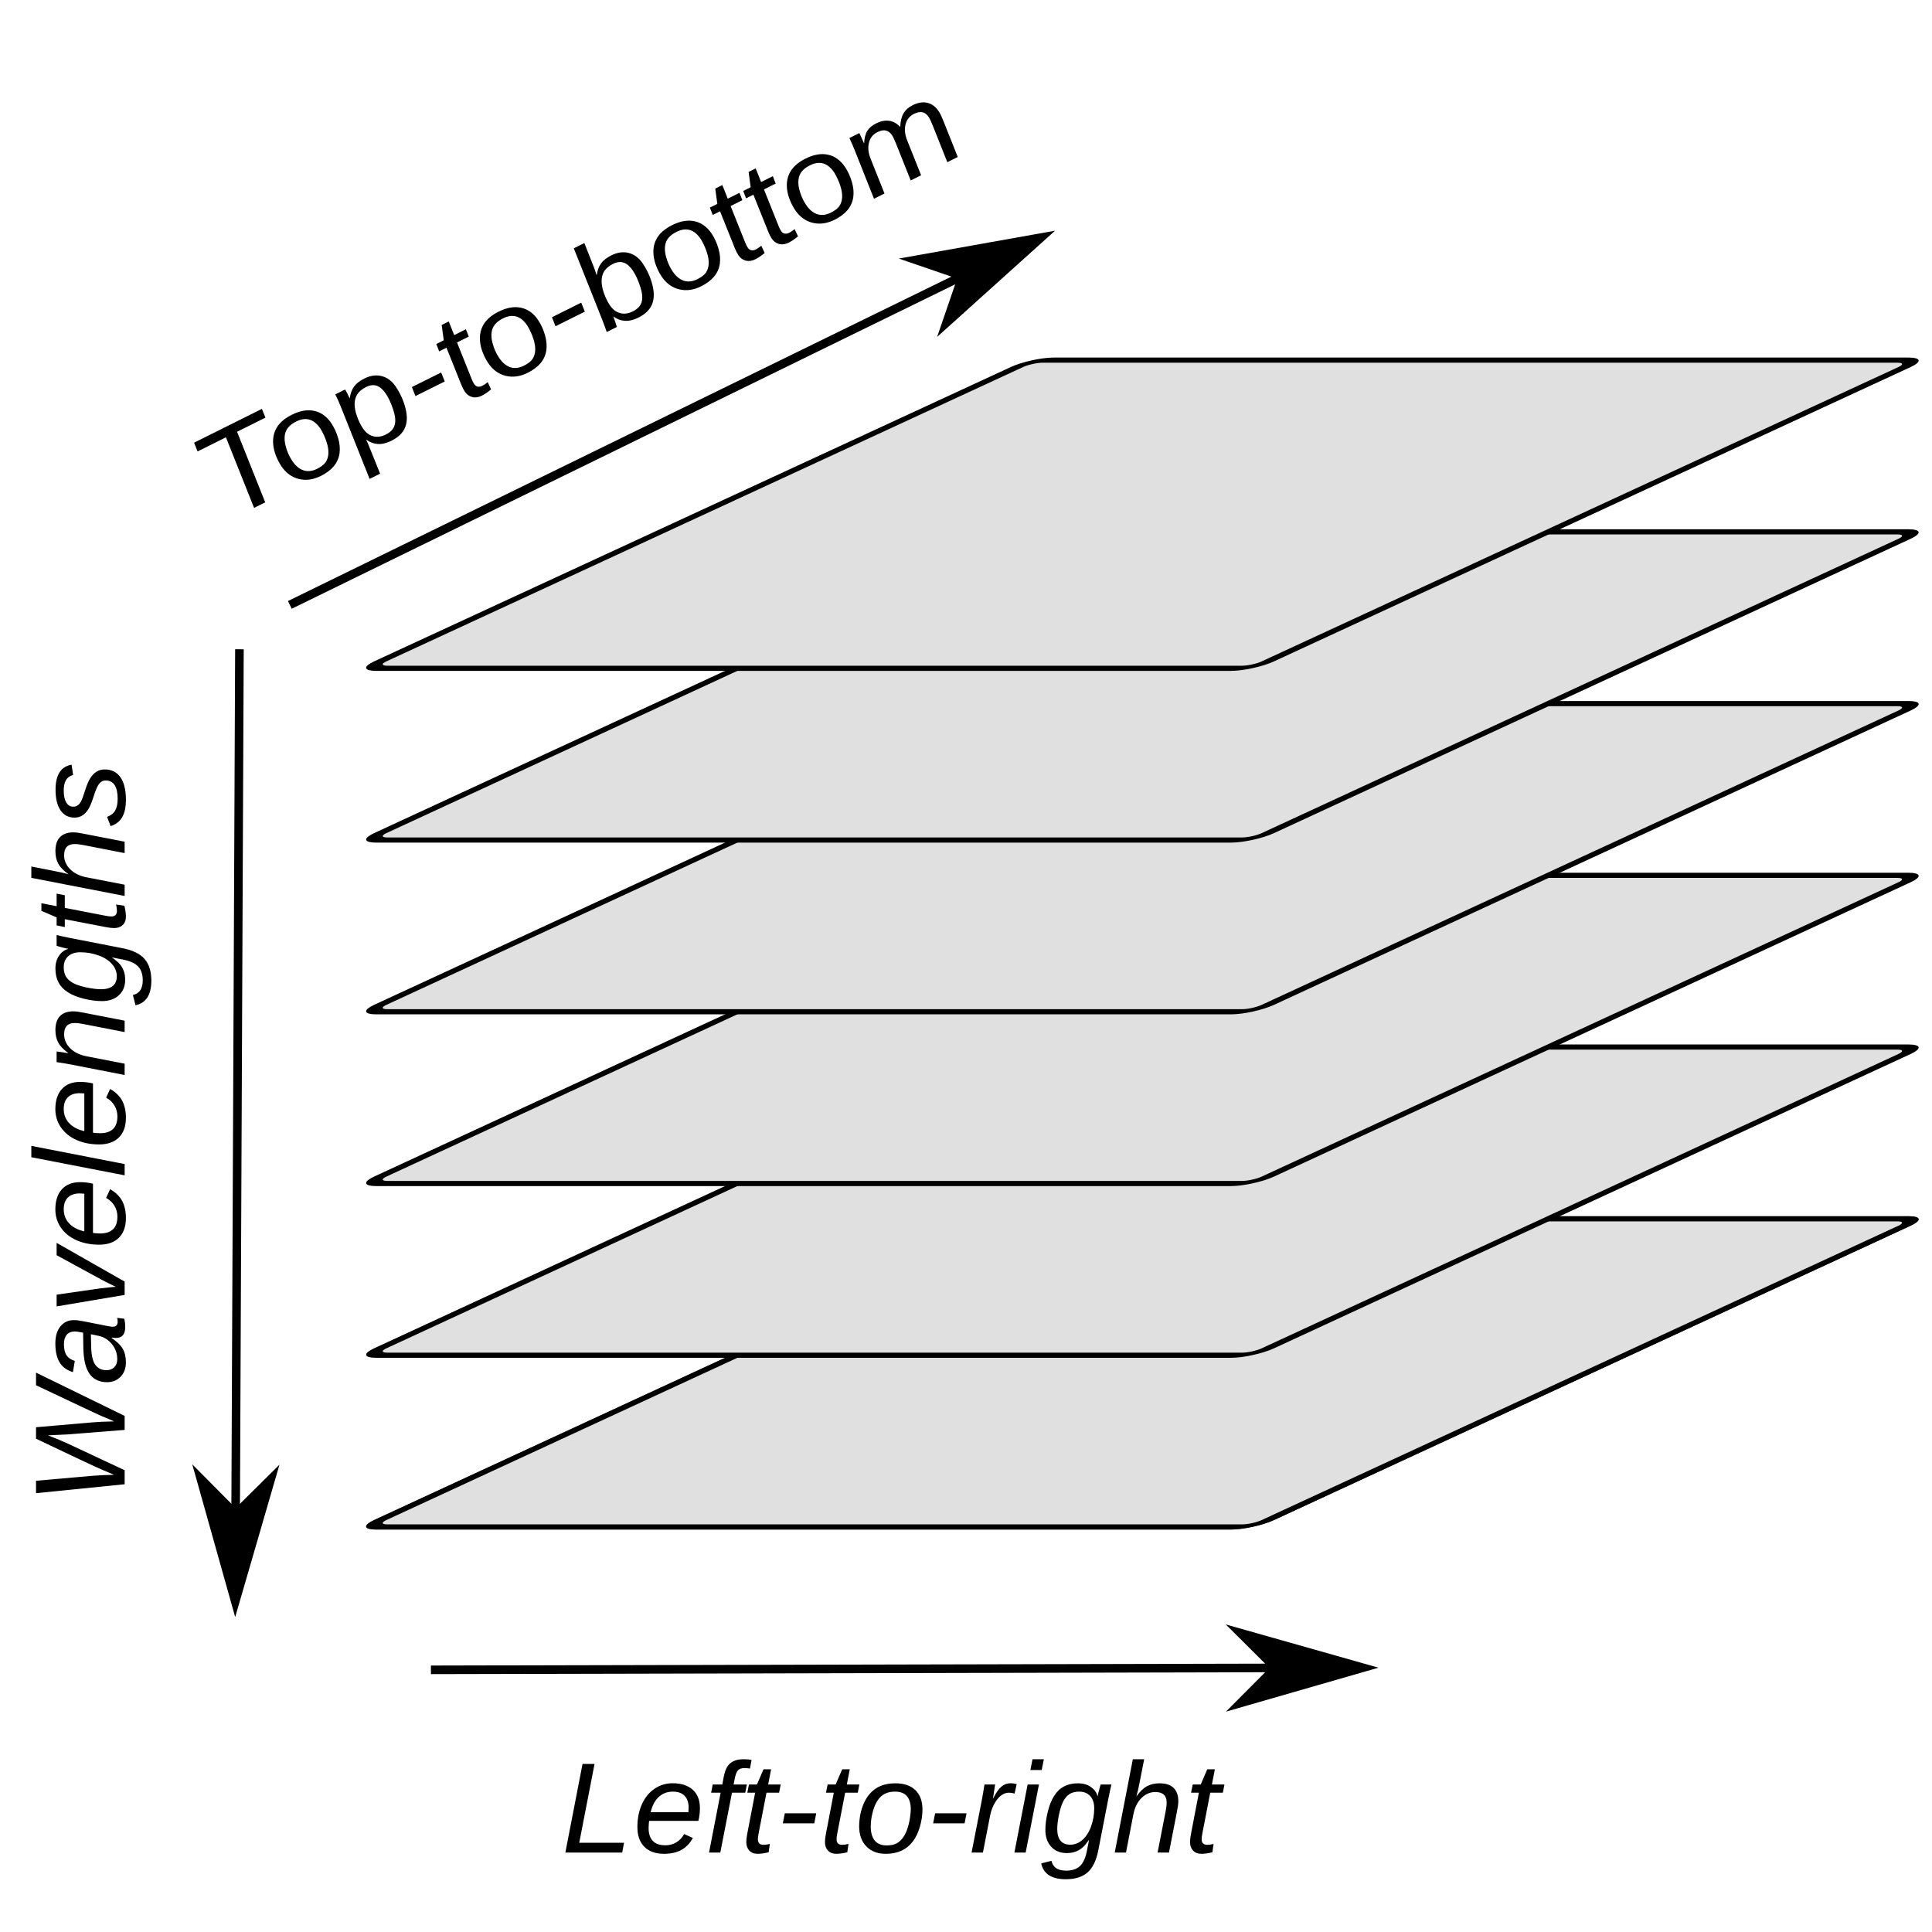
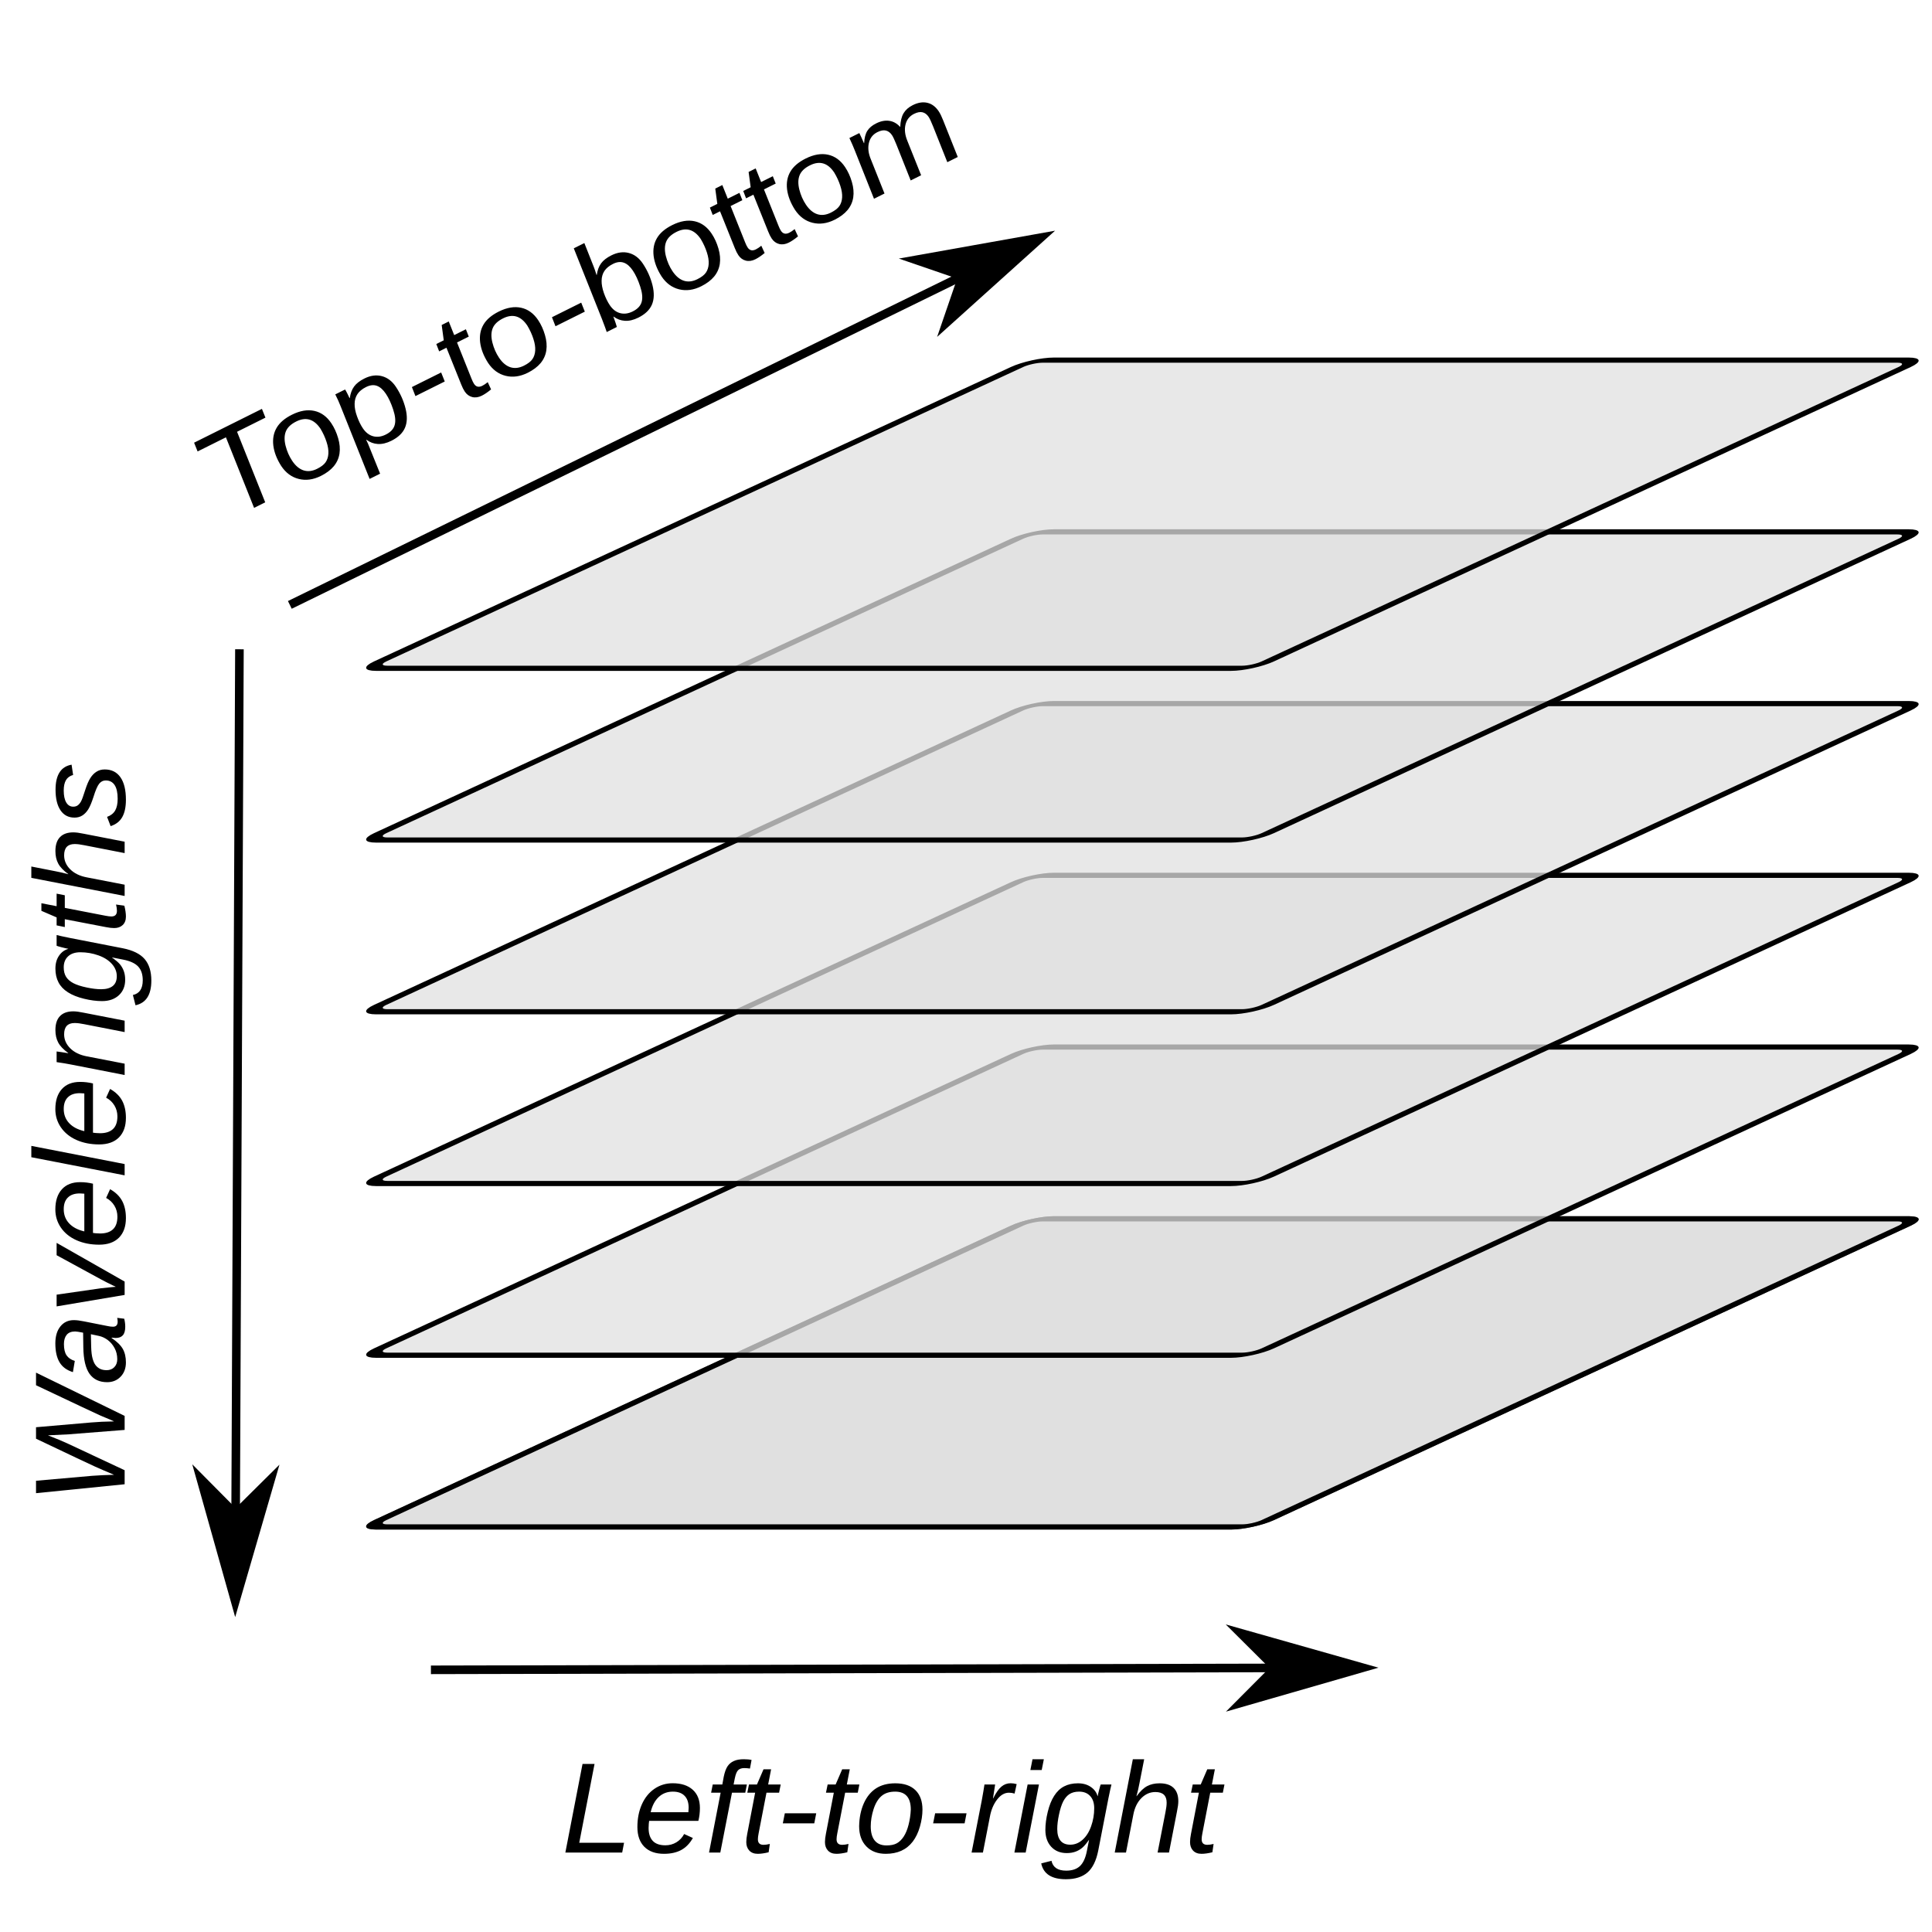
<svg xmlns="http://www.w3.org/2000/svg" width="450" height="450" id="svg2" version="1.0">
  <defs id="defs4">
    <marker orient="auto" refY="0" refX="0" id="Arrow1Lend" style="overflow:visible">
      <path id="path4433" d="M 0,0 5,-5 -12.5,0 5,5 0,0 z" style="fill-rule:evenodd;stroke:#000000;stroke-width:1pt;marker-start:none" transform="matrix(-0.8,0,0,-0.8,-10,0)" />
    </marker>
  </defs>
  <g id="layer1" transform="translate(0,-315)">
    <rect ry="3.822" y="1427.158" x="1535.771" height="171.052" width="206.741" id="rect3590" style="fill:#e0e0e0;fill-opacity:1;stroke:#000000;stroke-width:2.862;stroke-miterlimit:4;stroke-opacity:0.721;stroke-dasharray:none" transform="matrix(1,0,-0.9076946,0.4196313,0,0)" />
    <path style="fill:none;stroke:#000000;stroke-width:2;stroke-linecap:butt;stroke-linejoin:miter;stroke-miterlimit:4;stroke-opacity:1;stroke-dasharray:none;marker-start:none;marker-end:url(#Arrow1Lend)" d="m 67.508,455.892 174.75,-85.454" id="path2444" />
    <text id="text2446" y="431.277" x="-191.707" style="font-size:30px;font-style:italic;font-variant:normal;font-weight:normal;font-stretch:normal;text-align:start;line-height:125%;writing-mode:lr-tb;text-anchor:start;fill:#000000;fill-opacity:1;stroke:none;font-family:Arial;-inkscape-font-specification:Arial Italic" xml:space="preserve" transform="matrix(0.9318719,-0.4646698,0.5380165,0.8048317,0,0)">
      <tspan id="tspan2448" x="-191.707" y="431.277">Top-to-bottom</tspan>
    </text>
    <path style="fill:none;stroke:#000000;stroke-width:2;stroke-linecap:butt;stroke-linejoin:miter;stroke-miterlimit:4;stroke-opacity:1;stroke-dasharray:none;marker-start:none;marker-end:url(#Arrow1Lend)" d="m 100.371,703.935 216.817,-0.49" id="path2450" />
    <text id="text2452" y="746.493" x="130.762" style="font-size:30px;font-style:italic;font-variant:normal;font-weight:normal;font-stretch:normal;text-align:start;line-height:125%;writing-mode:lr-tb;text-anchor:start;fill:#000000;fill-opacity:1;stroke:none;font-family:Arial;-inkscape-font-specification:Arial Italic" xml:space="preserve">
      <tspan id="tspan2454" x="130.762" y="746.493">Left-to-right</tspan>
    </text>
-     <rect transform="matrix(1,0,-0.9076946,0.4196313,0,0)" style="fill:#e0e0e0;fill-opacity:1;stroke:#000000;stroke-width:2.862;stroke-miterlimit:4;stroke-opacity:1;stroke-dasharray:none" id="rect3588" width="206.741" height="171.052" x="1535.771" y="1427.158" ry="3.822" />
-     <rect ry="3.822" y="1331.836" x="1449.248" height="171.052" width="206.741" id="rect3586" style="fill:#e0e0e0;fill-opacity:1;stroke:#000000;stroke-width:2.862;stroke-miterlimit:4;stroke-opacity:1;stroke-dasharray:none" transform="matrix(1,0,-0.9076946,0.4196313,0,0)" />
-     <rect transform="matrix(1,0,-0.9076946,0.4196313,0,0)" style="fill:#e0e0e0;fill-opacity:1;stroke:#000000;stroke-width:2.862;stroke-miterlimit:4;stroke-opacity:1;stroke-dasharray:none" id="rect3584" width="206.741" height="171.052" x="1362.725" y="1236.515" ry="3.822" />
-     <rect ry="3.822" y="1141.193" x="1276.202" height="171.052" width="206.741" id="rect3582" style="fill:#e0e0e0;fill-opacity:1;stroke:#000000;stroke-width:2.862;stroke-miterlimit:4;stroke-opacity:1;stroke-dasharray:none" transform="matrix(1,0,-0.9076946,0.4196313,0,0)" />
-     <rect transform="matrix(1,0,-0.9076946,0.4196313,0,0)" style="fill:#e0e0e0;fill-opacity:1;stroke:#000000;stroke-width:2.862;stroke-miterlimit:4;stroke-opacity:1;stroke-dasharray:none" id="rect3580" width="206.741" height="171.052" x="1189.679" y="1045.872" ry="3.822" />
-     <rect ry="3.822" y="950.55" x="1103.156" height="171.052" width="206.741" id="rect3578" style="fill:#e0e0e0;fill-opacity:1;stroke:#000000;stroke-width:2.862;stroke-miterlimit:4;stroke-opacity:1;stroke-dasharray:none" transform="matrix(1,0,-0.9076946,0.4196313,0,0)" />
+     <rect transform="matrix(1,0,-0.9076946,0.4196313,0,0)" style="fill:#e0e0e0;fill-opacity:0.745;stroke:#000000;stroke-width:2.862;stroke-miterlimit:4;stroke-opacity:1;stroke-dasharray:none" id="rect3588" width="206.741" height="171.052" x="1535.771" y="1427.158" ry="3.822" />
+     <rect ry="3.822" y="1331.836" x="1449.248" height="171.052" width="206.741" id="rect3586" style="fill:#e0e0e0;fill-opacity:0.745;stroke:#000000;stroke-width:2.862;stroke-miterlimit:4;stroke-opacity:1;stroke-dasharray:none" transform="matrix(1,0,-0.9076946,0.4196313,0,0)" />
+     <rect transform="matrix(1,0,-0.9076946,0.4196313,0,0)" style="fill:#e0e0e0;fill-opacity:0.745;stroke:#000000;stroke-width:2.862;stroke-miterlimit:4;stroke-opacity:1;stroke-dasharray:none" id="rect3584" width="206.741" height="171.052" x="1362.725" y="1236.515" ry="3.822" />
+     <rect ry="3.822" y="1141.193" x="1276.202" height="171.052" width="206.741" id="rect3582" style="fill:#e0e0e0;fill-opacity:0.745;stroke:#000000;stroke-width:2.862;stroke-miterlimit:4;stroke-opacity:1;stroke-dasharray:none" transform="matrix(1,0,-0.9076946,0.4196313,0,0)" />
+     <rect transform="matrix(1,0,-0.9076946,0.4196313,0,0)" style="fill:#e0e0e0;fill-opacity:0.745;stroke:#000000;stroke-width:2.862;stroke-miterlimit:4;stroke-opacity:1;stroke-dasharray:none" id="rect3580" width="206.741" height="171.052" x="1189.679" y="1045.872" ry="3.822" />
+     <rect ry="3.822" y="950.55" x="1103.156" height="171.052" width="206.741" id="rect3578" style="fill:#e0e0e0;fill-opacity:0.745;stroke:#000000;stroke-width:2.862;stroke-miterlimit:4;stroke-opacity:1;stroke-dasharray:none" transform="matrix(1,0,-0.9076946,0.4196313,0,0)" />
    <path style="fill:none;stroke:#000000;stroke-width:2;stroke-linecap:butt;stroke-linejoin:miter;stroke-miterlimit:4;stroke-opacity:1;stroke-dasharray:none;marker-start:none;marker-end:url(#Arrow1Lend)" d="M 55.768,466.229 54.796,687.771" id="path6249" />
    <text id="text6251" y="29.029" x="-665.381" style="font-size:30px;font-style:italic;font-variant:normal;font-weight:normal;font-stretch:normal;text-align:start;line-height:125%;writing-mode:lr-tb;text-anchor:start;fill:#000000;fill-opacity:1;stroke:none;font-family:Arial;-inkscape-font-specification:Arial Italic" xml:space="preserve" transform="matrix(0,-1,1,0,0,0)">
      <tspan id="tspan3922" x="-665.381" y="29.029">Wavelengths</tspan>
    </text>
  </g>
</svg>
